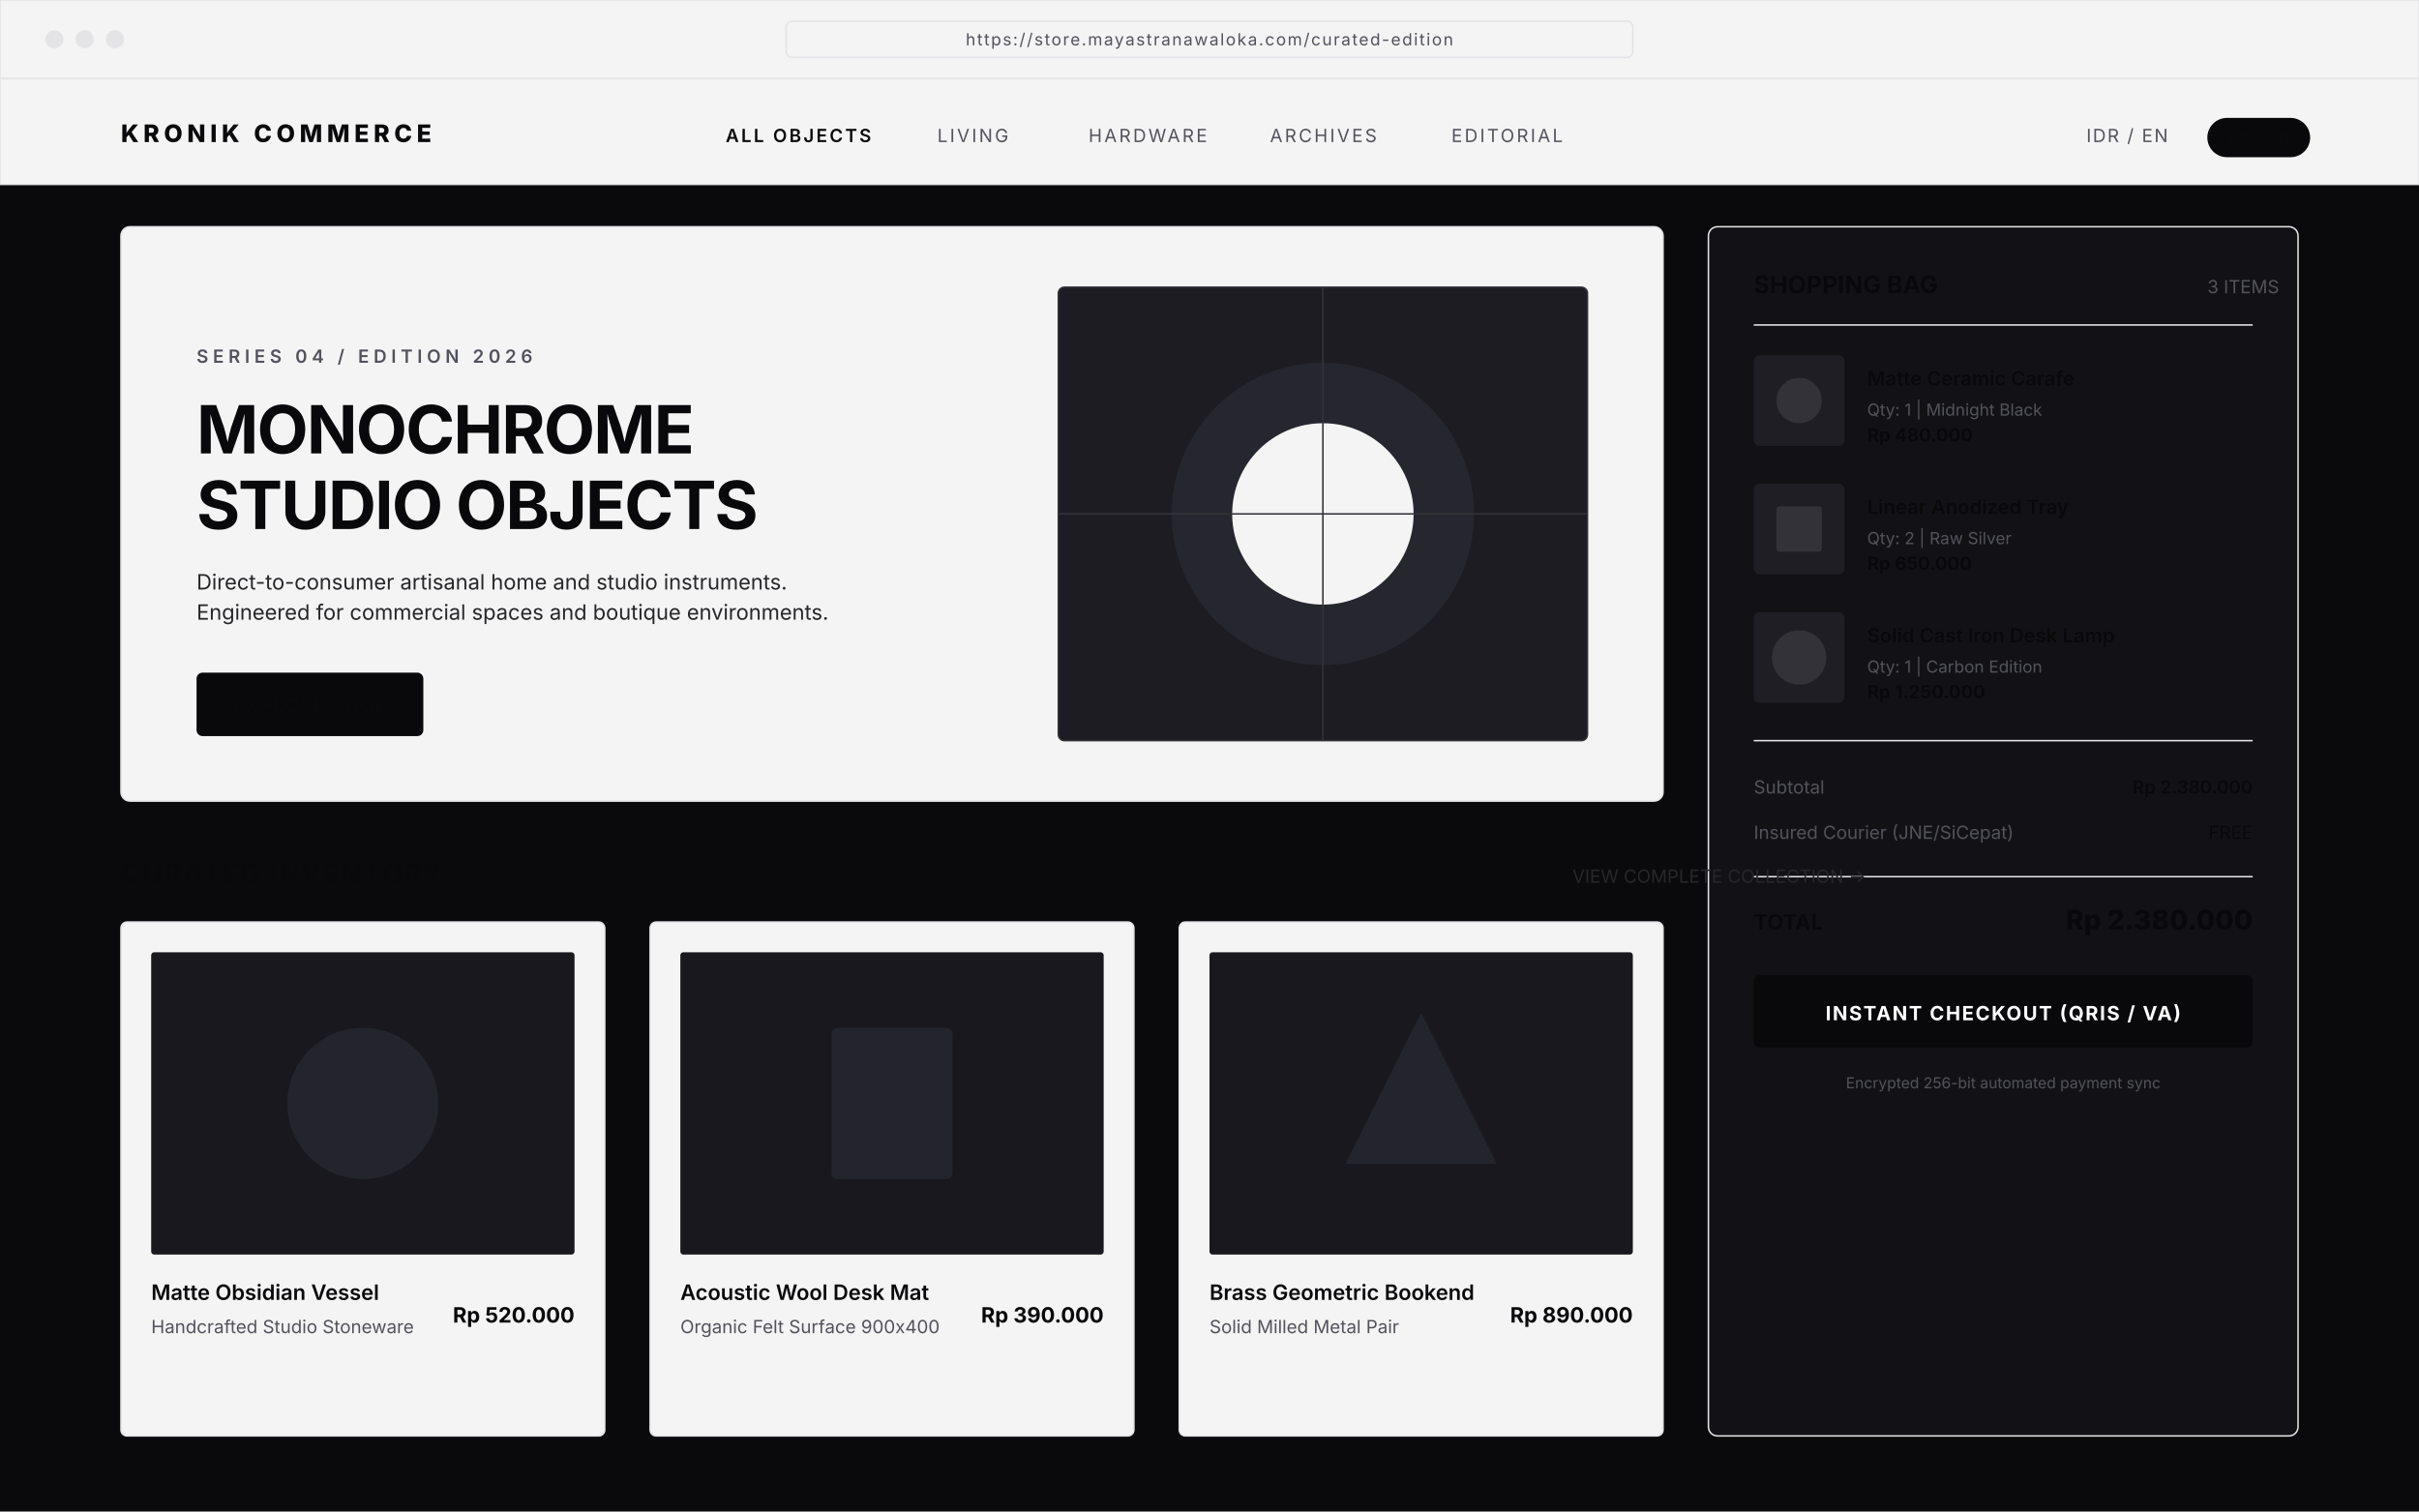
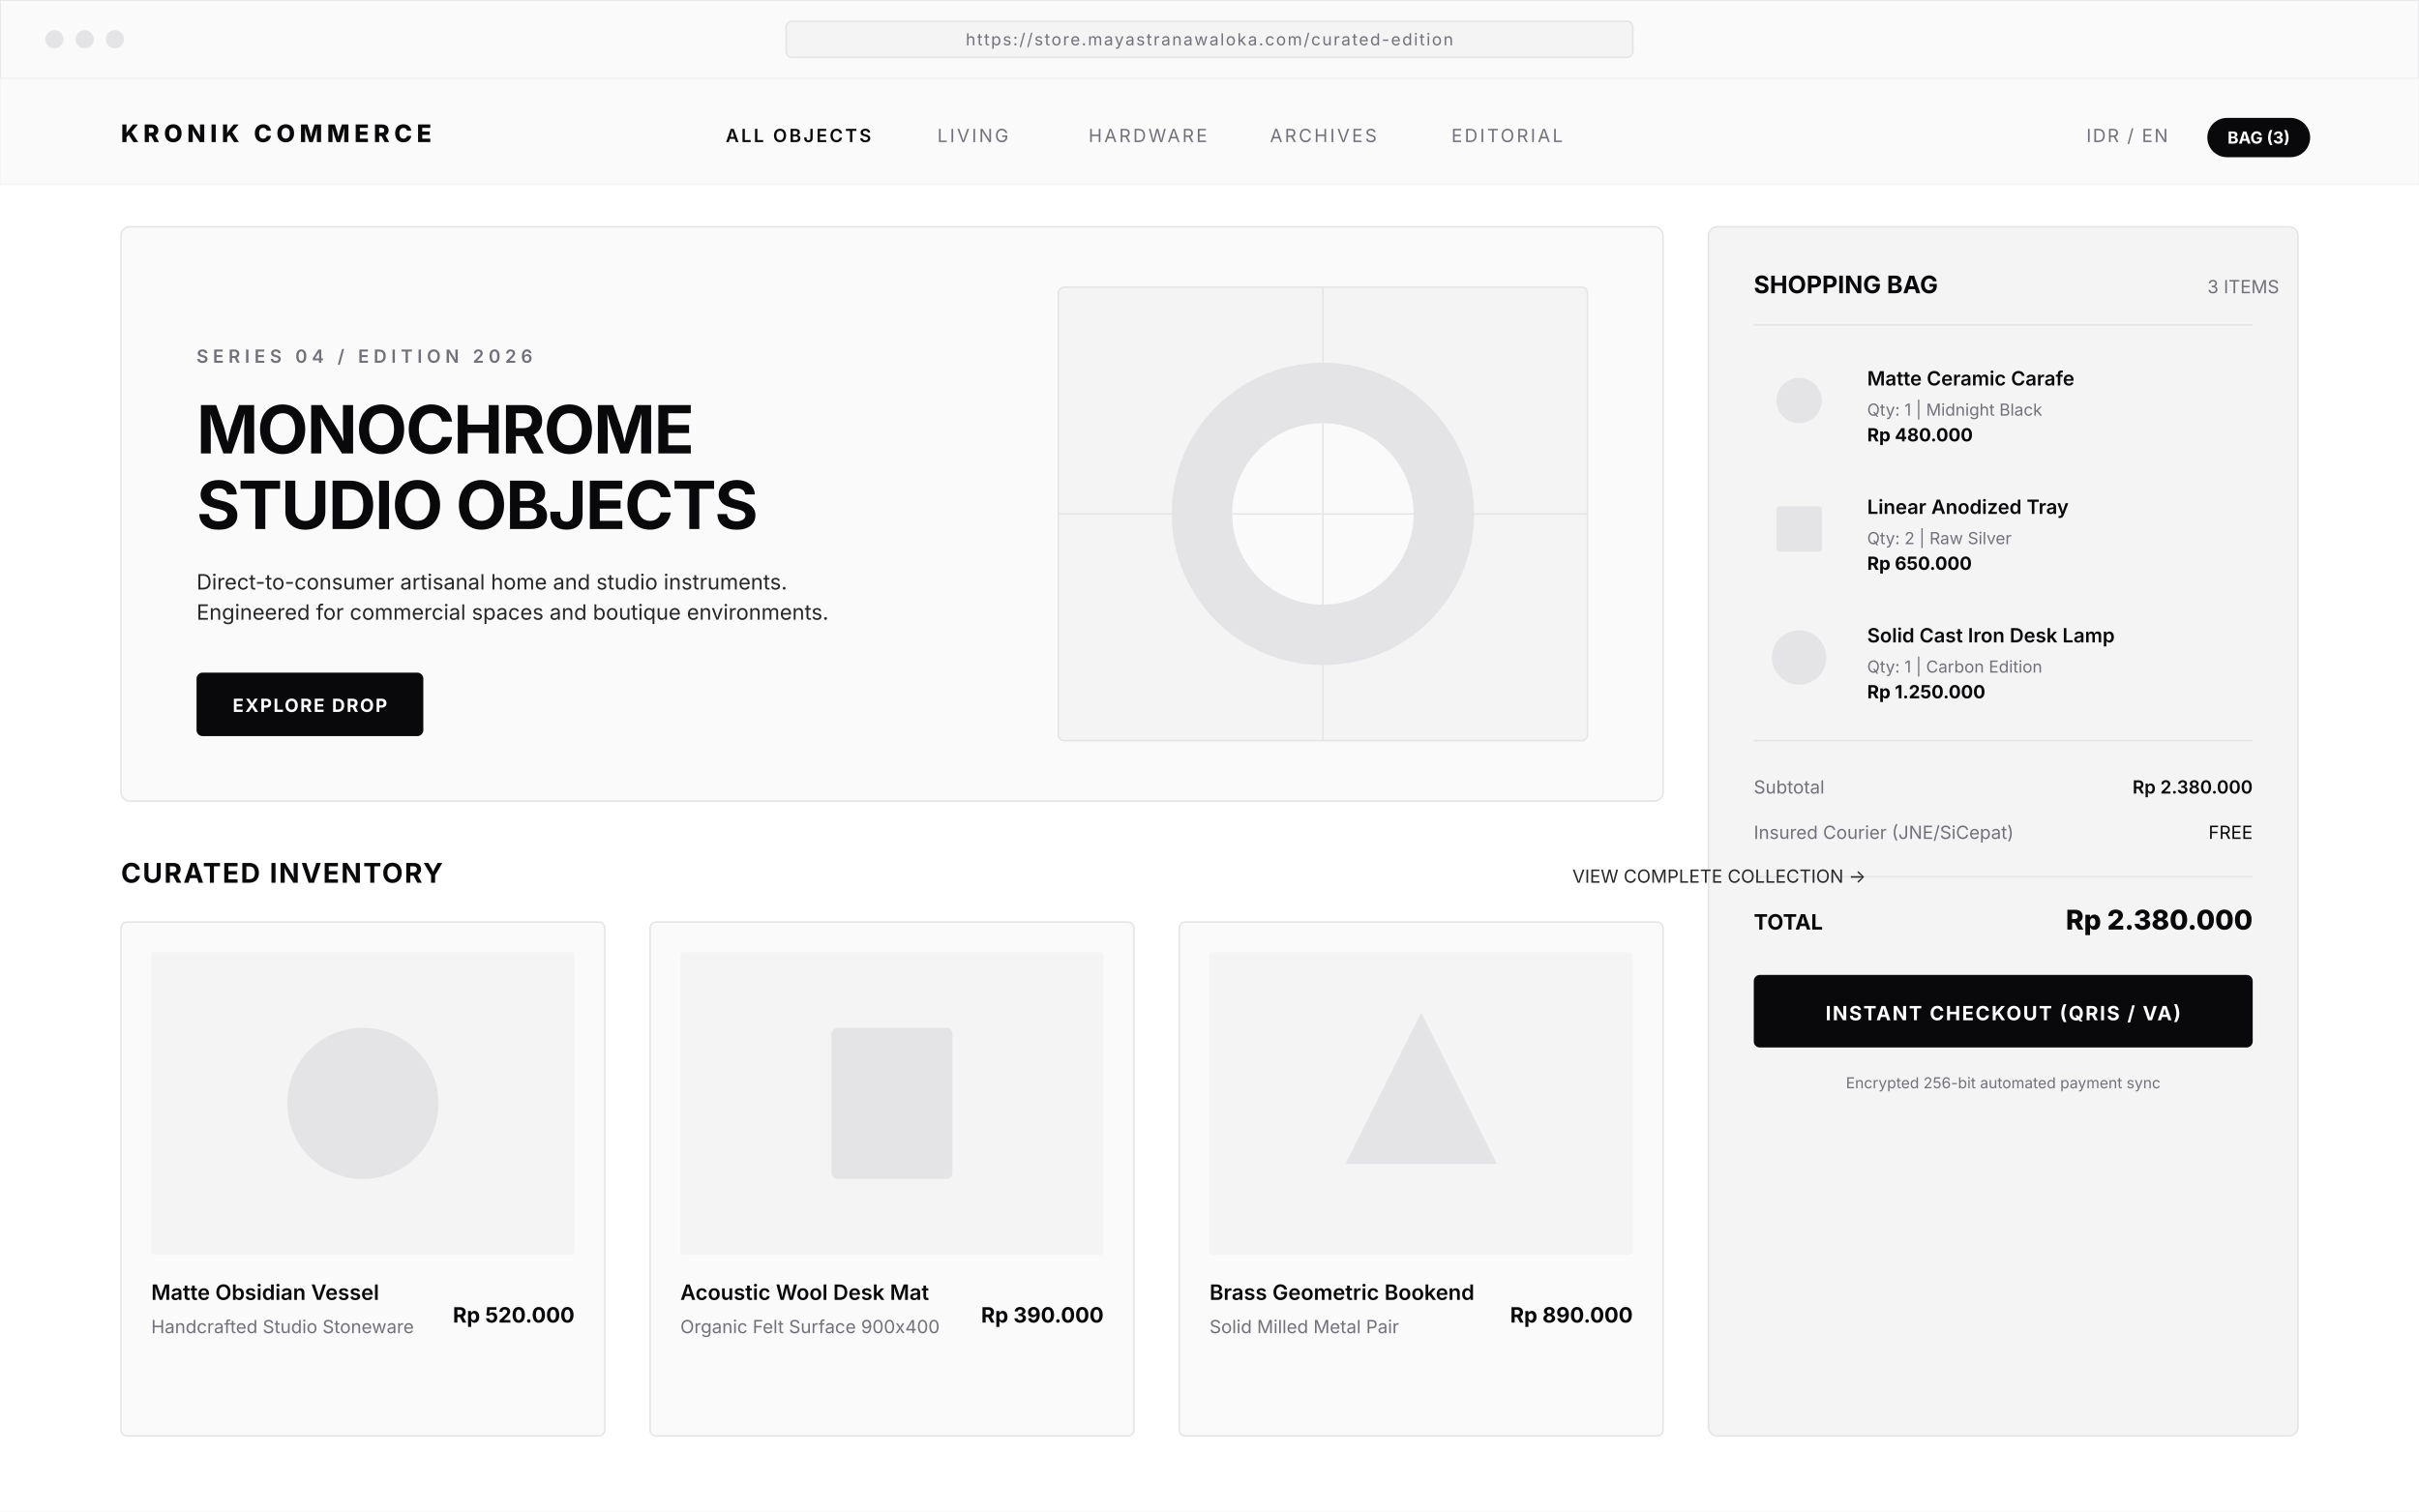
<svg xmlns="http://www.w3.org/2000/svg" viewBox="0 0 1600 1000" width="1600" height="1000" fill="none">
-   <rect width="1600" height="1000" fill="#0a0a0c" />
-   <rect width="1600" height="52" fill="#f4f4f5" stroke="#e4e4e7" stroke-width="1" />
+   <rect width="1600" height="1000" fill="#ffffff" />
+   <rect width="1600" height="52" fill="#fafafa" stroke="#e4e4e7" stroke-width="1" />
  <circle cx="36" cy="26" r="6" fill="#e4e4e7" />
  <circle cx="56" cy="26" r="6" fill="#e4e4e7" />
  <circle cx="76" cy="26" r="6" fill="#e4e4e7" />
  <rect x="520" y="14" width="560" height="24" rx="4" fill="#f4f4f5" stroke="#e4e4e7" stroke-width="1" />
-   <text x="800" y="30" fill="#52525b" font-family="-apple-system, BlinkMacSystemFont, sans-serif" font-size="11" text-anchor="middle" letter-spacing="1">https://store.mayastranawaloka.com/curated-edition</text>
-   <rect y="52" width="1600" height="70" fill="#f4f4f5" stroke="#e4e4e7" stroke-width="1" />
+   <text x="800" y="30" fill="#71717a" font-family="-apple-system, BlinkMacSystemFont, sans-serif" font-size="11" text-anchor="middle" letter-spacing="1">https://store.mayastranawaloka.com/curated-edition</text>
+   <rect y="52" width="1600" height="70" fill="#fafafa" stroke="#f4f4f5" stroke-width="1" />
  <text x="80" y="94" fill="#09090b" font-family="-apple-system, BlinkMacSystemFont, sans-serif" font-size="16" font-weight="800" letter-spacing="3">KRONIK COMMERCE</text>
  <g transform="translate(480, 94)">
    <text x="0" y="0" fill="#09090b" font-family="-apple-system, BlinkMacSystemFont, sans-serif" font-size="12" font-weight="600" letter-spacing="1.5">ALL OBJECTS</text>
-     <text x="140" y="0" fill="#52525b" font-family="-apple-system, BlinkMacSystemFont, sans-serif" font-size="12" letter-spacing="1.5">LIVING</text>
-     <text x="240" y="0" fill="#52525b" font-family="-apple-system, BlinkMacSystemFont, sans-serif" font-size="12" letter-spacing="1.5">HARDWARE</text>
-     <text x="360" y="0" fill="#52525b" font-family="-apple-system, BlinkMacSystemFont, sans-serif" font-size="12" letter-spacing="1.5">ARCHIVES</text>
-     <text x="480" y="0" fill="#52525b" font-family="-apple-system, BlinkMacSystemFont, sans-serif" font-size="12" letter-spacing="1.5">EDITORIAL</text>
+     <text x="140" y="0" fill="#71717a" font-family="-apple-system, BlinkMacSystemFont, sans-serif" font-size="12" letter-spacing="1.5">LIVING</text>
+     <text x="240" y="0" fill="#71717a" font-family="-apple-system, BlinkMacSystemFont, sans-serif" font-size="12" letter-spacing="1.5">HARDWARE</text>
+     <text x="360" y="0" fill="#71717a" font-family="-apple-system, BlinkMacSystemFont, sans-serif" font-size="12" letter-spacing="1.5">ARCHIVES</text>
+     <text x="480" y="0" fill="#71717a" font-family="-apple-system, BlinkMacSystemFont, sans-serif" font-size="12" letter-spacing="1.5">EDITORIAL</text>
  </g>
  <g transform="translate(1380, 94)">
-     <text x="0" y="0" fill="#52525b" font-family="-apple-system, BlinkMacSystemFont, sans-serif" font-size="12" letter-spacing="1">IDR / EN</text>
+     <text x="0" y="0" fill="#71717a" font-family="-apple-system, BlinkMacSystemFont, sans-serif" font-size="12" letter-spacing="1">IDR / EN</text>
    <rect x="80" y="-16" width="68" height="26" rx="13" fill="#09090b" />
-     <text x="114" y="1" fill="#0a0a0c" font-family="-apple-system, BlinkMacSystemFont, sans-serif" font-size="11" font-weight="700" text-anchor="middle">BAG (3)</text>
+     <text x="114" y="1" fill="#ffffff" font-family="-apple-system, BlinkMacSystemFont, sans-serif" font-size="11" font-weight="700" text-anchor="middle">BAG (3)</text>
  </g>
  <g transform="translate(80, 150)">
-     <rect x="0" y="0" width="1020" height="380" rx="6" fill="#f4f4f5" stroke="#e4e4e7" stroke-width="1" />
-     <rect x="620" y="40" width="350" height="300" rx="4" fill="#1c1c22" stroke="#323238" stroke-width="1" />
-     <circle cx="795" cy="190" r="100" fill="#26262e" />
-     <circle cx="795" cy="190" r="60" fill="#f4f4f5" />
-     <line x1="620" y1="190" x2="970" y2="190" stroke="#323238" stroke-width="1" />
-     <line x1="795" y1="40" x2="795" y2="340" stroke="#323238" stroke-width="1" />
-     <text x="50" y="90" fill="#52525b" font-family="-apple-system, BlinkMacSystemFont, sans-serif" font-size="12" letter-spacing="3" font-weight="600">SERIES 04 / EDITION 2026</text>
+     <rect x="0" y="0" width="1020" height="380" rx="6" fill="#fafafa" stroke="#e4e4e7" stroke-width="1" />
+     <rect x="620" y="40" width="350" height="300" rx="4" fill="#f4f4f5" stroke="#e4e4e7" stroke-width="1" />
+     <circle cx="795" cy="190" r="100" fill="#e4e4e7" />
+     <circle cx="795" cy="190" r="60" fill="#fafafa" />
+     <line x1="620" y1="190" x2="970" y2="190" stroke="#e4e4e7" stroke-width="1" />
+     <line x1="795" y1="40" x2="795" y2="340" stroke="#e4e4e7" stroke-width="1" />
+     <text x="50" y="90" fill="#71717a" font-family="-apple-system, BlinkMacSystemFont, sans-serif" font-size="12" letter-spacing="3" font-weight="600">SERIES 04 / EDITION 2026</text>
    <text x="50" y="150" fill="#09090b" font-family="-apple-system, BlinkMacSystemFont, sans-serif" font-size="44" font-weight="700" letter-spacing="-1">MONOCHROME</text>
    <text x="50" y="200" fill="#09090b" font-family="-apple-system, BlinkMacSystemFont, sans-serif" font-size="44" font-weight="700" letter-spacing="-1">STUDIO OBJECTS</text>
    <text x="50" y="240" fill="#27272a" font-family="-apple-system, BlinkMacSystemFont, sans-serif" font-size="14" max-width="480">Direct-to-consumer artisanal home and studio instruments.</text>
    <text x="50" y="260" fill="#27272a" font-family="-apple-system, BlinkMacSystemFont, sans-serif" font-size="14">Engineered for commercial spaces and boutique environments.</text>
    <rect x="50" y="295" width="150" height="42" rx="4" fill="#09090b" />
-     <text x="125" y="321" fill="#0a0a0c" font-family="-apple-system, BlinkMacSystemFont, sans-serif" font-size="12" font-weight="700" letter-spacing="1" text-anchor="middle">EXPLORE DROP</text>
+     <text x="125" y="321" fill="#ffffff" font-family="-apple-system, BlinkMacSystemFont, sans-serif" font-size="12" font-weight="700" letter-spacing="1" text-anchor="middle">EXPLORE DROP</text>
  </g>
  <g transform="translate(1130, 150)">
-     <rect x="0" y="0" width="390" height="800" rx="6" fill="#121216" stroke="#e4e4e7" stroke-width="1" />
+     <rect x="0" y="0" width="390" height="800" rx="6" fill="#f4f4f5" stroke="#e4e4e7" stroke-width="1" />
    <text x="30" y="44" fill="#09090b" font-family="-apple-system, BlinkMacSystemFont, sans-serif" font-size="16" font-weight="700">SHOPPING BAG</text>
-     <text x="330" y="44" fill="#52525b" font-family="-apple-system, BlinkMacSystemFont, sans-serif" font-size="12">3 ITEMS</text>
+     <text x="330" y="44" fill="#71717a" font-family="-apple-system, BlinkMacSystemFont, sans-serif" font-size="12">3 ITEMS</text>
    <line x1="30" y1="65" x2="360" y2="65" stroke="#e4e4e7" stroke-width="1" />
-     <rect x="30" y="85" width="60" height="60" rx="4" fill="#1e1e24" />
-     <circle cx="60" cy="115" r="15" fill="#323238" />
+     <rect x="30" y="85" width="60" height="60" rx="4" fill="#f4f4f5" />
+     <circle cx="60" cy="115" r="15" fill="#e4e4e7" />
    <text x="105" y="105" fill="#09090b" font-family="-apple-system, BlinkMacSystemFont, sans-serif" font-size="13" font-weight="600">Matte Ceramic Carafe</text>
-     <text x="105" y="125" fill="#52525b" font-family="-apple-system, BlinkMacSystemFont, sans-serif" font-size="11">Qty: 1 | Midnight Black</text>
+     <text x="105" y="125" fill="#71717a" font-family="-apple-system, BlinkMacSystemFont, sans-serif" font-size="11">Qty: 1 | Midnight Black</text>
    <text x="105" y="142" fill="#09090b" font-family="-apple-system, BlinkMacSystemFont, sans-serif" font-size="12" font-weight="700">Rp 480.000</text>
-     <rect x="30" y="170" width="60" height="60" rx="4" fill="#1e1e24" />
-     <rect x="45" y="185" width="30" height="30" rx="2" fill="#323238" />
+     <rect x="30" y="170" width="60" height="60" rx="4" fill="#f4f4f5" />
+     <rect x="45" y="185" width="30" height="30" rx="2" fill="#e4e4e7" />
    <text x="105" y="190" fill="#09090b" font-family="-apple-system, BlinkMacSystemFont, sans-serif" font-size="13" font-weight="600">Linear Anodized Tray</text>
-     <text x="105" y="210" fill="#52525b" font-family="-apple-system, BlinkMacSystemFont, sans-serif" font-size="11">Qty: 2 | Raw Silver</text>
+     <text x="105" y="210" fill="#71717a" font-family="-apple-system, BlinkMacSystemFont, sans-serif" font-size="11">Qty: 2 | Raw Silver</text>
    <text x="105" y="227" fill="#09090b" font-family="-apple-system, BlinkMacSystemFont, sans-serif" font-size="12" font-weight="700">Rp 650.000</text>
-     <rect x="30" y="255" width="60" height="60" rx="4" fill="#1e1e24" />
-     <circle cx="60" cy="285" r="18" fill="#323238" />
+     <rect x="30" y="255" width="60" height="60" rx="4" fill="#f4f4f5" />
+     <circle cx="60" cy="285" r="18" fill="#e4e4e7" />
    <text x="105" y="275" fill="#09090b" font-family="-apple-system, BlinkMacSystemFont, sans-serif" font-size="13" font-weight="600">Solid Cast Iron Desk Lamp</text>
-     <text x="105" y="295" fill="#52525b" font-family="-apple-system, BlinkMacSystemFont, sans-serif" font-size="11">Qty: 1 | Carbon Edition</text>
+     <text x="105" y="295" fill="#71717a" font-family="-apple-system, BlinkMacSystemFont, sans-serif" font-size="11">Qty: 1 | Carbon Edition</text>
    <text x="105" y="312" fill="#09090b" font-family="-apple-system, BlinkMacSystemFont, sans-serif" font-size="12" font-weight="700">Rp 1.250.000</text>
    <line x1="30" y1="340" x2="360" y2="340" stroke="#e4e4e7" stroke-width="1" />
-     <text x="30" y="375" fill="#52525b" font-family="-apple-system, BlinkMacSystemFont, sans-serif" font-size="12">Subtotal</text>
+     <text x="30" y="375" fill="#71717a" font-family="-apple-system, BlinkMacSystemFont, sans-serif" font-size="12">Subtotal</text>
    <text x="360" y="375" fill="#09090b" font-family="-apple-system, BlinkMacSystemFont, sans-serif" font-size="12" font-weight="600" text-anchor="end">Rp 2.380.000</text>
-     <text x="30" y="405" fill="#52525b" font-family="-apple-system, BlinkMacSystemFont, sans-serif" font-size="12">Insured Courier (JNE/SiCepat)</text>
+     <text x="30" y="405" fill="#71717a" font-family="-apple-system, BlinkMacSystemFont, sans-serif" font-size="12">Insured Courier (JNE/SiCepat)</text>
    <text x="360" y="405" fill="#09090b" font-family="-apple-system, BlinkMacSystemFont, sans-serif" font-size="12" text-anchor="end">FREE</text>
    <line x1="30" y1="430" x2="360" y2="430" stroke="#e4e4e7" stroke-width="1" />
    <text x="30" y="465" fill="#09090b" font-family="-apple-system, BlinkMacSystemFont, sans-serif" font-size="14" font-weight="700">TOTAL</text>
    <text x="360" y="465" fill="#09090b" font-family="-apple-system, BlinkMacSystemFont, sans-serif" font-size="18" font-weight="800" text-anchor="end">Rp 2.380.000</text>
    <rect x="30" y="495" width="330" height="48" rx="4" fill="#09090b" />
    <text x="195" y="525" fill="#ffffff" font-family="-apple-system, BlinkMacSystemFont, sans-serif" font-size="13" font-weight="700" letter-spacing="1" text-anchor="middle">INSTANT CHECKOUT (QRIS / VA)</text>
-     <text x="195" y="570" fill="#52525b" font-family="-apple-system, BlinkMacSystemFont, sans-serif" font-size="10" text-anchor="middle">Encrypted 256-bit automated payment sync</text>
+     <text x="195" y="570" fill="#71717a" font-family="-apple-system, BlinkMacSystemFont, sans-serif" font-size="10" text-anchor="middle">Encrypted 256-bit automated payment sync</text>
  </g>
  <g transform="translate(80, 560)">
    <text x="0" y="24" fill="#09090b" font-family="-apple-system, BlinkMacSystemFont, sans-serif" font-size="18" font-weight="700" letter-spacing="1">CURATED INVENTORY</text>
    <text x="960" y="24" fill="#27272a" font-family="-apple-system, BlinkMacSystemFont, sans-serif" font-size="12">VIEW COMPLETE COLLECTION →</text>
-     <rect x="0" y="50" width="320" height="340" rx="4" fill="#f4f4f5" stroke="#e4e4e7" stroke-width="1" />
-     <rect x="20" y="70" width="280" height="200" rx="2" fill="#18181e" />
-     <circle cx="160" cy="170" r="50" fill="#24242c" />
+     <rect x="0" y="50" width="320" height="340" rx="4" fill="#fafafa" stroke="#e4e4e7" stroke-width="1" />
+     <rect x="20" y="70" width="280" height="200" rx="2" fill="#f4f4f5" />
+     <circle cx="160" cy="170" r="50" fill="#e4e4e7" />
    <text x="20" y="300" fill="#09090b" font-family="-apple-system, BlinkMacSystemFont, sans-serif" font-size="14" font-weight="600">Matte Obsidian Vessel</text>
-     <text x="20" y="322" fill="#52525b" font-family="-apple-system, BlinkMacSystemFont, sans-serif" font-size="12">Handcrafted Studio Stoneware</text>
+     <text x="20" y="322" fill="#71717a" font-family="-apple-system, BlinkMacSystemFont, sans-serif" font-size="12">Handcrafted Studio Stoneware</text>
    <text x="300" y="315" fill="#09090b" font-family="-apple-system, BlinkMacSystemFont, sans-serif" font-size="14" font-weight="700" text-anchor="end">Rp 520.000</text>
-     <rect x="350" y="50" width="320" height="340" rx="4" fill="#f4f4f5" stroke="#e4e4e7" stroke-width="1" />
-     <rect x="370" y="70" width="280" height="200" rx="2" fill="#18181e" />
-     <rect x="470" y="120" width="80" height="100" rx="4" fill="#24242c" />
+     <rect x="350" y="50" width="320" height="340" rx="4" fill="#fafafa" stroke="#e4e4e7" stroke-width="1" />
+     <rect x="370" y="70" width="280" height="200" rx="2" fill="#f4f4f5" />
+     <rect x="470" y="120" width="80" height="100" rx="4" fill="#e4e4e7" />
    <text x="370" y="300" fill="#09090b" font-family="-apple-system, BlinkMacSystemFont, sans-serif" font-size="14" font-weight="600">Acoustic Wool Desk Mat</text>
-     <text x="370" y="322" fill="#52525b" font-family="-apple-system, BlinkMacSystemFont, sans-serif" font-size="12">Organic Felt Surface 900x400</text>
+     <text x="370" y="322" fill="#71717a" font-family="-apple-system, BlinkMacSystemFont, sans-serif" font-size="12">Organic Felt Surface 900x400</text>
    <text x="650" y="315" fill="#09090b" font-family="-apple-system, BlinkMacSystemFont, sans-serif" font-size="14" font-weight="700" text-anchor="end">Rp 390.000</text>
-     <rect x="700" y="50" width="320" height="340" rx="4" fill="#f4f4f5" stroke="#e4e4e7" stroke-width="1" />
-     <rect x="720" y="70" width="280" height="200" rx="2" fill="#18181e" />
-     <polygon points="860,110 810,210 910,210" fill="#24242c" />
+     <rect x="700" y="50" width="320" height="340" rx="4" fill="#fafafa" stroke="#e4e4e7" stroke-width="1" />
+     <rect x="720" y="70" width="280" height="200" rx="2" fill="#f4f4f5" />
+     <polygon points="860,110 810,210 910,210" fill="#e4e4e7" />
    <text x="720" y="300" fill="#09090b" font-family="-apple-system, BlinkMacSystemFont, sans-serif" font-size="14" font-weight="600">Brass Geometric Bookend</text>
-     <text x="720" y="322" fill="#52525b" font-family="-apple-system, BlinkMacSystemFont, sans-serif" font-size="12">Solid Milled Metal Pair</text>
+     <text x="720" y="322" fill="#71717a" font-family="-apple-system, BlinkMacSystemFont, sans-serif" font-size="12">Solid Milled Metal Pair</text>
    <text x="1000" y="315" fill="#09090b" font-family="-apple-system, BlinkMacSystemFont, sans-serif" font-size="14" font-weight="700" text-anchor="end">Rp 890.000</text>
  </g>
</svg>
